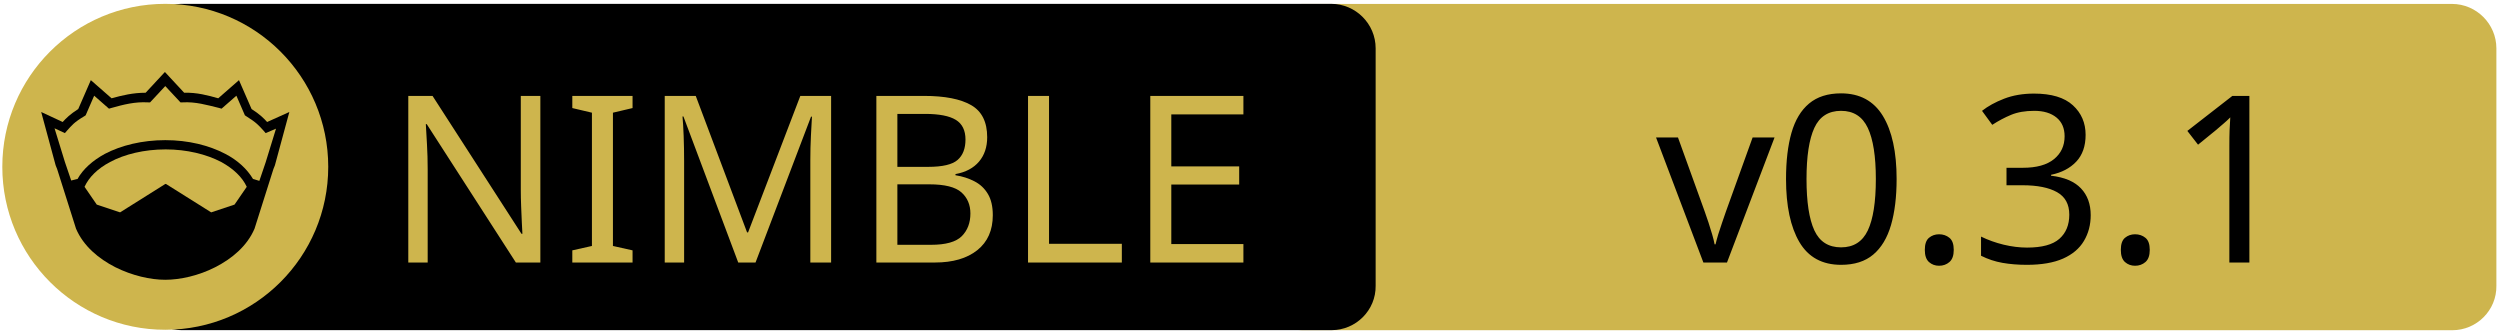
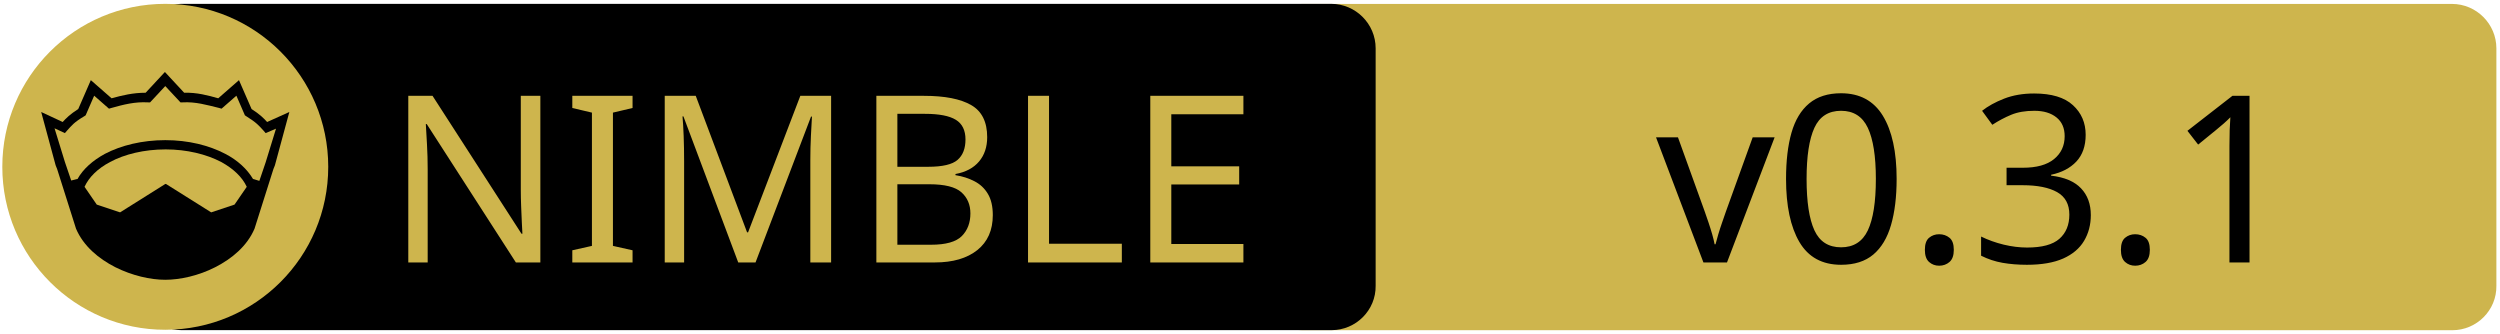
<svg xmlns="http://www.w3.org/2000/svg" xmlns:xlink="http://www.w3.org/1999/xlink" width="675" height="90" xml:space="preserve" version="1.1">
  <a xlink:href="https://github.com/me7/srv">
    <g>
      <path fill="#CEB54D" id="svg_15" d="m662.123,89.159l-310.5,0c-6.6,0 -12,-5.4 -12,-12l0,-64.1c0,-6.6 5.4,-12 12,-12l310.4,0c6.6,0 12,5.4 12,12l0,64.1c0.1,6.6 -5.3,12 -11.9,12z" />
      <path id="svg_1" d="m359.524,89.139l-310.5,0c-6.6,0 -12,-5.4 -12,-12l0,-64.1c0,-6.6 5.4,-12 12,-12l310.4,0c6.6,0 12,5.4 12,12l0,64.1c0.1,6.6 -5.3,12 -11.9,12z" />
      <rect id="svg_2" fill="none" height="45.9" width="315.3" class="st0" y="24.539" x="60.224" />
      <circle id="svg_4" fill="#CEB54D" r="44" cy="45.039" cx="44.624" class="st1" />
      <g id="XMLID_4_">
        <path id="svg_5" d="m78.124,30.239l-3.9,14.4l-0.4,1l-5.1,16.1c0,0 0,0 0,0c-2,4.7 -6.1,8.1 -10.6,10.4c-4.5,2.3 -9.5,3.4 -13.5,3.4c-4,0 -8.9,-1.1 -13.5,-3.4c-4.5,-2.3 -8.6,-5.7 -10.6,-10.4c0,0 0,0 0,0l-5.1,-16.1l-0.4,-1l-3.9,-14.4l5.8,2.7c0.9,-1 2,-2.1 4.2,-3.5l3.4,-7.8l5.6,4.9c2.9,-0.8 5.8,-1.5 9.2,-1.5l5.2,-5.6l5.2,5.6c3.4,-0.1 6.4,0.7 9.2,1.5l5.6,-4.9l3.4,7.8c2.2,1.4 3.3,2.5 4.2,3.5l6,-2.7z" />
        <g id="XMLID_6_">
          <g id="svg_6">
            <path id="svg_7" fill="#CEB54D" d="m66.624,50.439l-3.3,4.8l-6.3,2.1l-12.1,-7.6c-0.1,-0.1 -0.3,-0.1 -0.4,0l-12.1,7.6l-6.3,-2.1l-3.3,-4.8c1.2,-2.6 3.5,-4.9 6.9,-6.7c3.9,-2.1 9.2,-3.4 15,-3.4c5.7,0 11,1.3 15,3.4c3.3,1.8 5.7,4.1 6.9,6.7z" class="st1" />
          </g>
          <g id="svg_8" />
        </g>
        <g id="XMLID_5_">
          <g id="svg_9">
            <path id="svg_10" fill="#CEB54D" d="m74.524,34.739l-2.8,9.1l-1.7,5l-1.6,-0.5c0,0 -0.1,0 -0.1,0c-1.6,-2.7 -4.2,-5.1 -7.5,-6.8c-4.4,-2.3 -10,-3.7 -16.2,-3.7c-6.2,0 -11.9,1.4 -16.3,3.7c-3.3,1.8 -5.9,4.1 -7.4,6.8c0,0 -0.1,0 -0.1,0l-1.6,0.4l-1.7,-5l-2.8,-9.1l2.8,1.3l0.6,-0.7c1.2,-1.3 1.8,-2.2 4.7,-3.9l0.3,-0.2l2.3,-5.3l4,3.5l0.7,-0.2c3.2,-0.9 6.3,-1.7 9.8,-1.5l0.6,0l4.1,-4.4l4.1,4.4l0.6,0c3.5,-0.2 6.5,0.7 9.8,1.5l0.7,0.2l4,-3.5l2.3,5.3l0.3,0.2c2.9,1.8 3.5,2.6 4.7,3.9l0.6,0.7l2.8,-1.2z" class="st1" />
          </g>
          <g id="svg_11" />
        </g>
      </g>
-       <text x="-442" y="-350" id="svg_16" font-size="63px" font-family="'PT Sans Caption'" fill="#CEB54D" class="st1 st2 st3" transform="matrix(1 0 0 1 546.13 420.879)">NIMBLE</text>
-       <text x="-99.0" y="-350" id="svg_17" font-size="63px" font-family="'PT Sans Caption'" fill="#000000" class="st1 st2 st3" transform="matrix(1 0 0 1 546.13 420.879)">v0.3.1</text>
+       <text x="-442" y="-350.021" id="svg_16" font-size="63px" font-family="'PT Sans Caption'" fill="#CEB54D" class="st1 st2 st3" transform="matrix(1 0 0 1 546.13 420.879)">NIMBLE</text>
+       <text x="-99.0" y="-350.012" id="svg_17" font-size="63.012px" font-family="'PT Sans Caption'" fill="#000000" class="st1 st2 st3" transform="matrix(1 0 0 1 546.13 420.879)">v0.3.1</text>
    </g>
  </a>
</svg>
